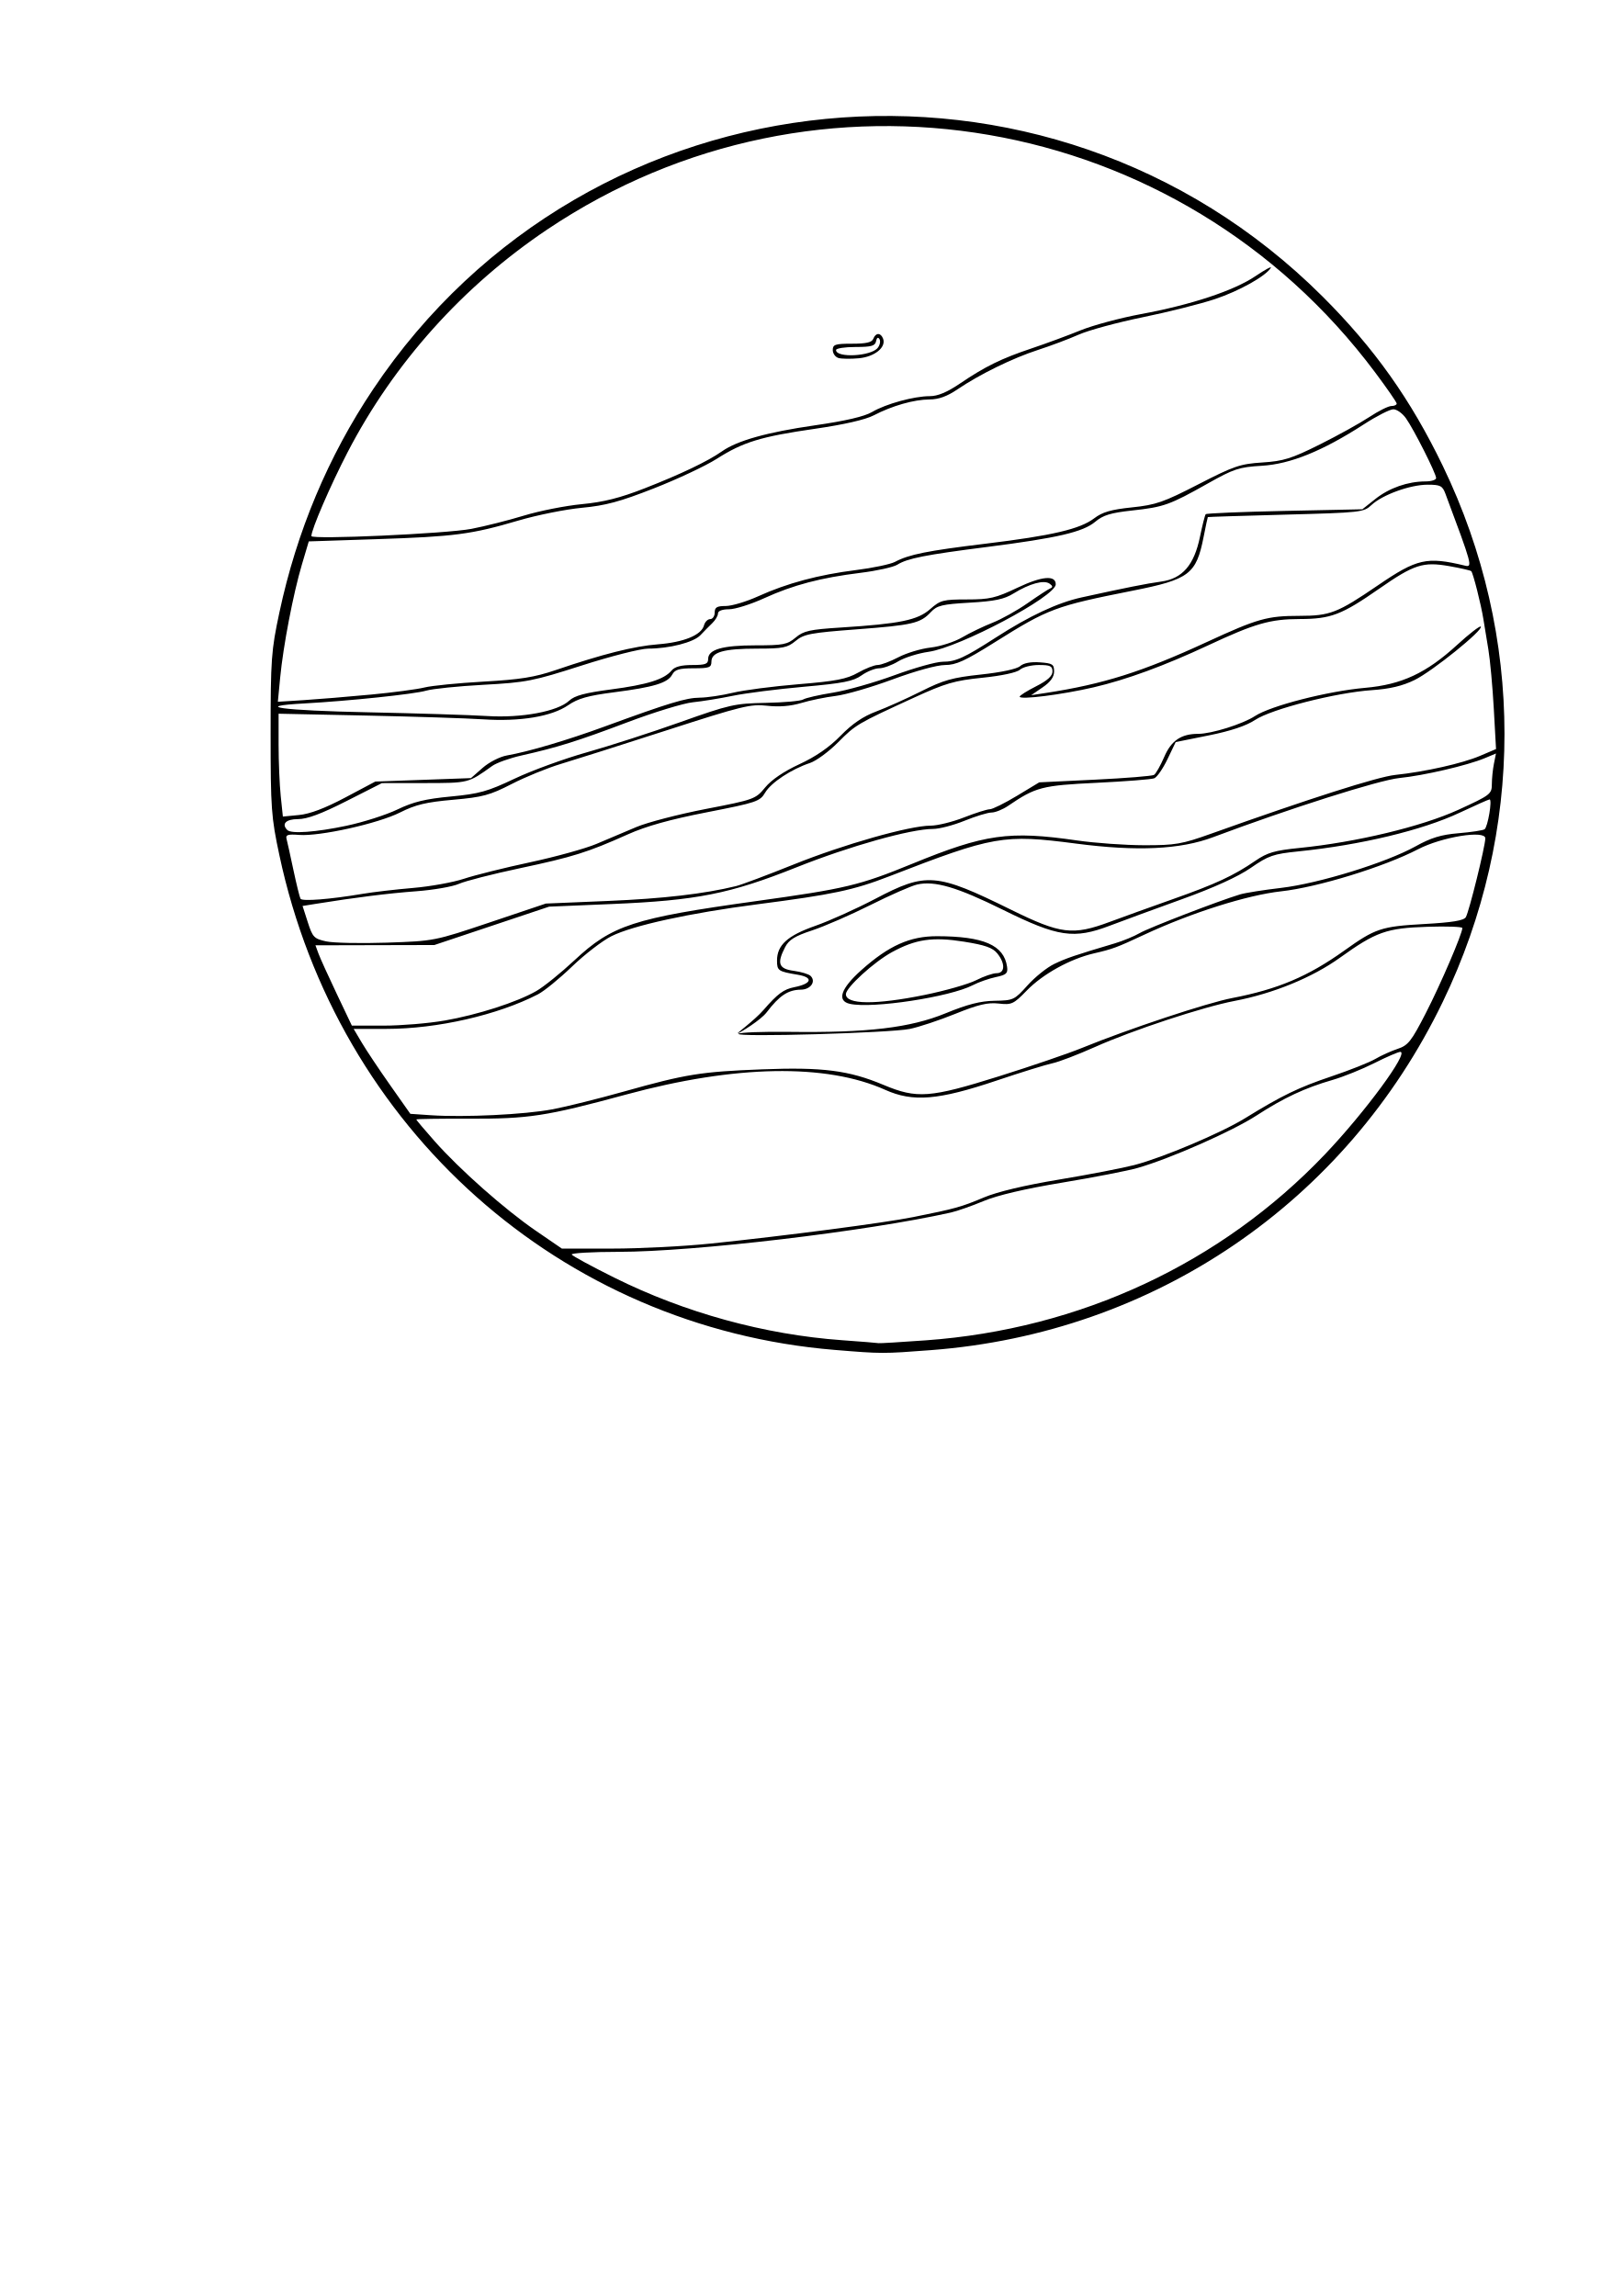
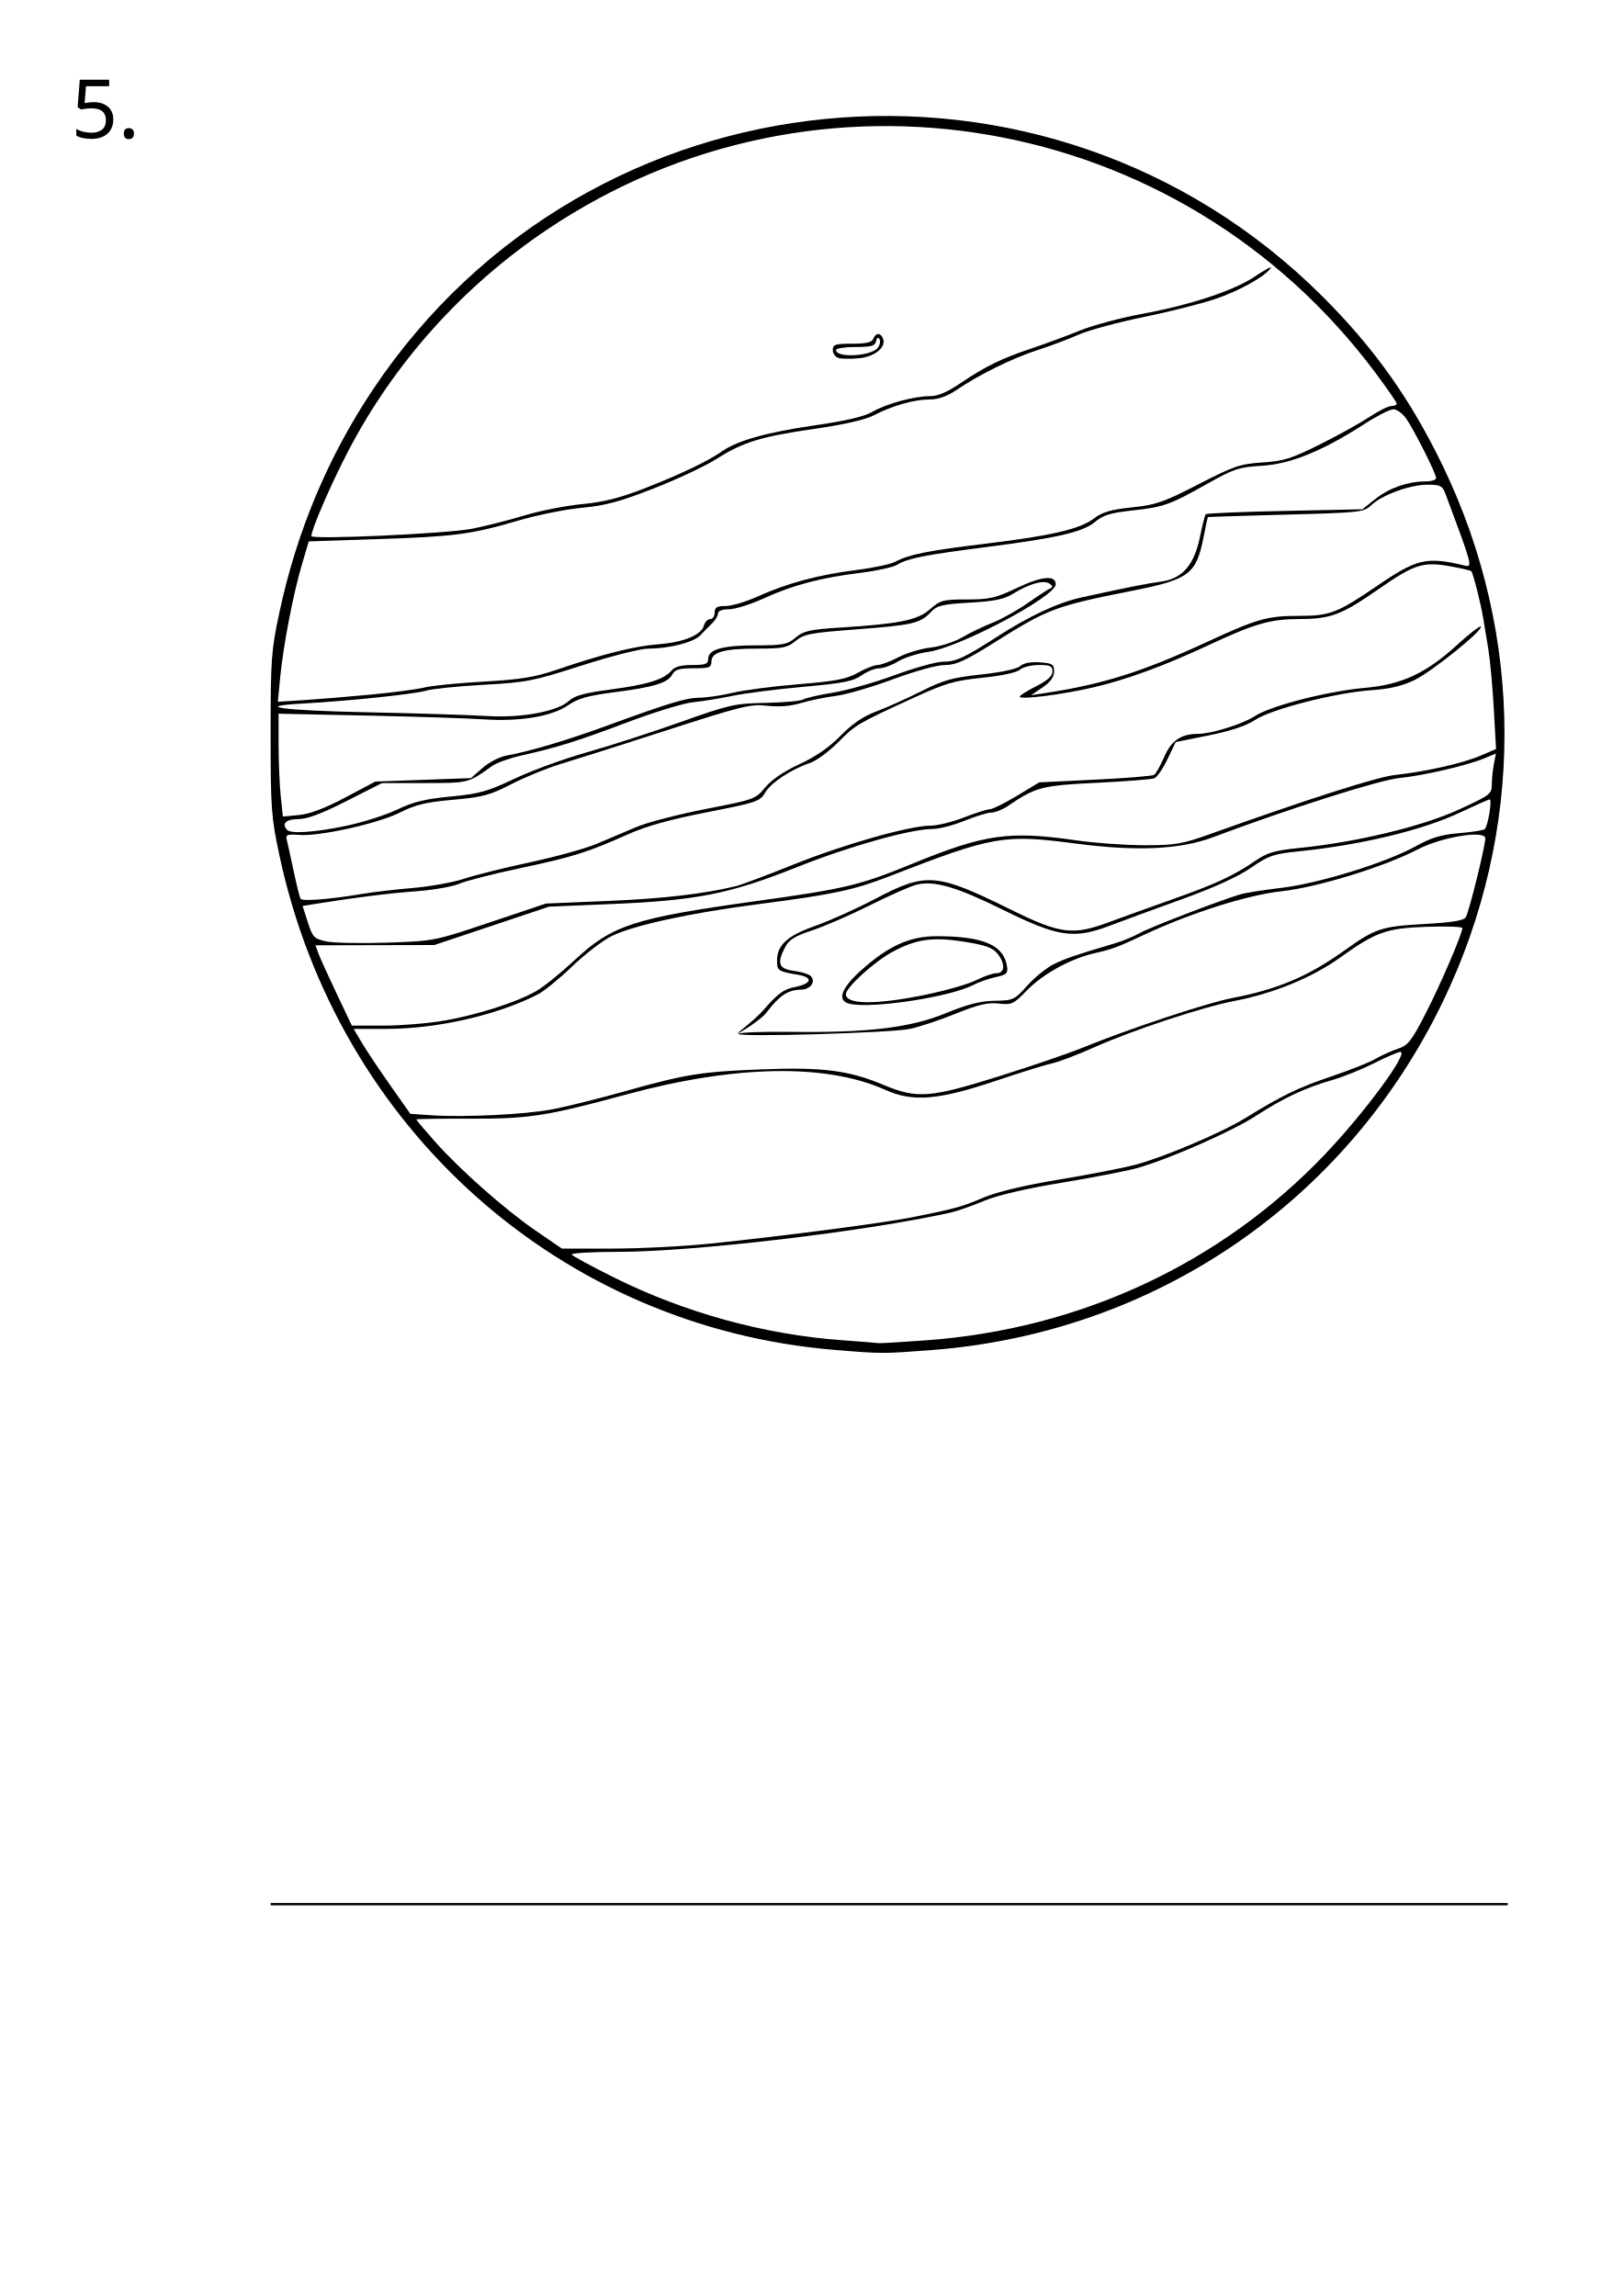
<svg xmlns="http://www.w3.org/2000/svg" width="210mm" height="297mm" viewBox="0 0 210 297" version="1.1" id="svg1700">
  <defs id="defs1694" />
  <g id="layer1">
    <path style="fill:#000000;stroke-width:0.424" d="M 107.955,174.619 C 72.535,171.702 43.69,146.002 36.134,110.629 35.08,105.693 35,104.586 35,94.928 35,85.271 35.08,84.163 36.134,79.228 38.376,68.731 42.44,59.052 48.256,50.355 76.164,8.618 135.454,2.829 171.061,38.363 c 6.688,6.675 11.393,13.306 15.548,21.916 10.63,22.028 10.63,47.27 0,69.298 -12.533,25.97 -37.349,42.869 -66.181,45.068 -6.256,0.477 -6.365,0.477 -12.472,-0.026 z m 11.792,-1.24 c 19.922,-1.436 38.191,-9.953 51.618,-24.063 5.184,-5.448 10.92,-13.25 9.741,-13.25 -0.262,0 -1.771,0.652 -3.354,1.449 -1.583,0.797 -4.011,1.777 -5.397,2.177 -3.586,1.037 -6.305,2.309 -9.851,4.609 -3.145,2.04 -11.133,5.564 -15.358,6.776 -1.283,0.368 -5.672,1.223 -9.754,1.899 -4.804,0.796 -8.394,1.638 -10.178,2.385 -1.516,0.635 -3.425,1.304 -4.241,1.487 -10.907,2.444 -33.17,5.078 -42.966,5.084 -3.454,0.002 -6.183,0.161 -6.065,0.353 0.119,0.192 2.586,1.529 5.483,2.972 9.136,4.549 19.454,7.386 29.477,8.106 2.49,0.179 4.624,0.351 4.74,0.383 0.117,0.032 2.864,-0.134 6.105,-0.367 z M 91.919,160.862 c 9.81,-1.023 22.462,-2.677 26.176,-3.423 5.476,-1.099 6.221,-1.305 9.118,-2.528 1.765,-0.745 5.274,-1.582 9.754,-2.327 3.849,-0.64 8.238,-1.487 9.754,-1.882 3.659,-0.953 11.205,-4.143 14.282,-6.038 4.816,-2.966 6.936,-3.993 11.2,-5.429 2.373,-0.799 4.925,-1.813 5.672,-2.254 0.747,-0.441 2.046,-1.028 2.887,-1.306 1.355,-0.447 1.769,-0.972 3.64,-4.616 1.933,-3.764 4.728,-10.275 4.729,-11.014 2.7e-4,-0.169 -2.03,-0.241 -4.512,-0.161 -5.306,0.172 -6.641,0.645 -11.338,4.015 -3.557,2.552 -8.596,4.617 -13.609,5.576 -4.108,0.786 -13.188,3.783 -18.042,5.954 -2.216,0.991 -4.697,1.941 -5.513,2.11 -0.816,0.169 -4.061,1.175 -7.21,2.235 -7.556,2.543 -10.823,2.816 -14.417,1.203 -7.654,-3.435 -19.403,-3.222 -33.509,0.607 -10.386,2.819 -12.577,3.154 -20.461,3.124 -3.674,-0.014 -6.68,0.032 -6.68,0.103 0,0.071 1.062,1.328 2.36,2.795 3.27,3.695 9.083,8.841 13.097,11.594 l 3.37,2.311 h 6.503 c 3.577,0 9.312,-0.293 12.746,-0.651 z M 71.424,143.505 c 1.824,-0.349 6.01,-1.392 9.302,-2.317 8.007,-2.251 9.915,-2.557 17.86,-2.864 7.819,-0.302 11.204,0.133 15.684,2.013 4.325,1.815 6.007,1.689 14.957,-1.12 4.14,-1.3 8.959,-2.947 10.709,-3.662 5.998,-2.448 16.177,-5.829 19.433,-6.454 5.889,-1.131 9.811,-2.791 14.495,-6.139 4.019,-2.872 4.775,-3.123 10.321,-3.434 3.642,-0.204 5.122,-0.446 5.394,-0.884 0.414,-0.666 2.522,-9.195 2.522,-10.204 0,-1.092 -5.632,-0.176 -8.694,1.413 -4.404,2.286 -12.984,4.924 -17.699,5.443 -4.404,0.485 -11.645,2.778 -17.714,5.61 -3.592,1.676 -4.067,1.853 -6.516,2.42 -3.064,0.71 -6.607,2.67 -8.679,4.802 -1.717,1.767 -1.953,1.876 -3.641,1.685 -1.407,-0.159 -2.639,0.134 -5.586,1.324 -2.079,0.84 -4.735,1.722 -5.901,1.96 -2.574,0.525 -22.604,1.095 -22.169,0.631 0.17,-0.181 3.128,-0.294 6.574,-0.25 10.151,0.129 15.636,-0.523 20.22,-2.402 2.85,-1.168 4.509,-1.592 6.353,-1.621 2.41,-0.038 2.555,-0.106 4.241,-1.988 0.96,-1.072 2.509,-2.316 3.442,-2.767 1.57,-0.757 2.668,-1.131 7.846,-2.67 1.05,-0.312 2.498,-0.909 3.22,-1.327 1.207,-0.699 10.28,-4.195 13.009,-5.013 0.645,-0.193 3.031,-0.571 5.301,-0.838 4.894,-0.577 13.559,-3.256 17.357,-5.365 2.023,-1.124 3.304,-1.515 5.583,-1.706 1.626,-0.136 3.136,-0.365 3.354,-0.508 0.417,-0.273 1.024,-3.865 0.652,-3.865 -0.118,0 -1.866,0.776 -3.883,1.725 -4.814,2.264 -12.789,4.177 -20.844,4.999 -3.247,0.332 -3.858,0.543 -6.149,2.128 -1.652,1.143 -4.775,2.565 -8.906,4.055 -3.499,1.262 -7.697,2.804 -9.33,3.425 -4.648,1.769 -6.708,1.465 -13.792,-2.037 -5.982,-2.957 -8.866,-3.806 -11.149,-3.282 -0.745,0.171 -3.453,1.362 -6.019,2.646 -2.566,1.284 -5.957,2.761 -7.536,3.281 -2.24,0.738 -3.009,1.213 -3.499,2.16 -1.097,2.121 -0.845,2.812 1.12,3.075 0.961,0.129 1.941,0.427 2.177,0.663 0.726,0.726 -0.007,1.757 -1.261,1.773 -1.659,0.021 -2.772,0.757 -4.418,2.92 -0.785,1.031 -3.393,2.616 -3.731,2.728 -0.338,0.112 2.091,-1.614 3.331,-3.04 1.814,-2.085 2.592,-2.66 3.974,-2.933 2.275,-0.45 2.495,-1.264 0.434,-1.607 -2.528,-0.421 -2.678,-0.524 -2.678,-1.829 0,-2.007 1.353,-3.233 4.966,-4.499 1.817,-0.637 5.301,-2.207 7.742,-3.49 6.603,-3.469 7.868,-3.368 17.563,1.41 6.417,3.162 7.978,3.354 12.775,1.568 1.633,-0.608 5.281,-1.923 8.108,-2.923 5.621,-1.988 7.888,-3.041 10.716,-4.978 1.553,-1.064 2.493,-1.337 5.702,-1.659 7.348,-0.737 15.811,-2.769 20.532,-4.929 4.154,-1.901 4.343,-2.045 4.347,-3.313 0.002,-0.729 0.123,-1.922 0.269,-2.651 l 0.265,-1.326 -1.447,0.605 c -2.253,0.941 -7.908,2.256 -11.054,2.57 -2.603,0.26 -14.29,3.972 -24.078,7.649 -4.249,1.596 -9.837,1.859 -17.712,0.833 -9.431,-1.228 -10.644,-1.016 -24.234,4.252 -4.565,1.77 -7.231,2.334 -17.004,3.599 -8.765,1.135 -16.106,2.739 -18.867,4.123 -1.169,0.586 -3.462,2.351 -5.095,3.922 -1.633,1.571 -3.615,3.189 -4.405,3.596 -5.218,2.688 -13.042,4.475 -19.596,4.475 h -4.25 l 1.068,1.802 c 0.588,0.991 2.238,3.464 3.667,5.494 l 2.598,3.692 2.613,0.179 c 4.322,0.296 12.211,-0.085 15.741,-0.76 z m 38.507,-13.648 c -1.74,-0.385 -1.196,-1.989 1.484,-4.379 3.541,-3.158 6.276,-4.381 9.78,-4.375 6.027,0.011 8.65,1.154 9.053,3.944 0.125,0.862 -0.084,1.054 -1.459,1.344 -0.882,0.186 -2.218,0.656 -2.969,1.045 -2.954,1.532 -12.992,3.061 -15.89,2.42 z m 9.654,-1.157 c 2.686,-0.548 5.684,-1.405 6.663,-1.904 0.979,-0.499 2.169,-0.908 2.645,-0.908 1.1,0 1.145,-1.257 0.091,-2.559 -0.599,-0.74 -1.574,-1.083 -4.307,-1.518 -4.053,-0.645 -6.242,-0.326 -9.32,1.356 -2.33,1.274 -5.955,4.582 -5.955,5.435 0,1.355 3.839,1.392 10.184,0.098 z m -62.11,3.321 c 4.304,-0.751 9.371,-2.38 11.89,-3.825 0.956,-0.548 3.175,-2.338 4.93,-3.977 4.87,-4.548 7.64,-5.452 23.443,-7.648 11.703,-1.626 13.401,-2.033 20.293,-4.856 9.356,-3.833 12.471,-4.272 21.269,-2.998 2.333,0.338 6.245,0.616 8.694,0.619 4.038,0.004 4.848,-0.137 8.694,-1.51 12.707,-4.539 21.491,-7.343 23.75,-7.583 3.89,-0.412 8.678,-1.488 10.978,-2.467 l 2.072,-0.882 -0.289,-5.208 c -0.159,-2.865 -0.475,-6.313 -0.701,-7.663 -0.226,-1.35 -0.517,-3.123 -0.646,-3.939 -0.296,-1.875 -1.33,-5.961 -1.571,-6.201 -0.1,-0.1 -1.387,-0.394 -2.86,-0.653 -3.365,-0.593 -4.541,-0.213 -9.042,2.92 -4.867,3.388 -6.244,3.914 -10.28,3.925 -3.824,0.01 -5.792,0.575 -11.835,3.399 -5.682,2.655 -10.57,4.447 -14.844,5.441 -4.076,0.948 -9.542,1.636 -9.542,1.201 0,-0.145 0.954,-0.747 2.121,-1.338 1.471,-0.745 2.121,-1.332 2.121,-1.916 0,-0.704 -0.288,-0.841 -1.769,-0.841 -0.973,0 -2.073,0.275 -2.444,0.611 -0.403,0.364 -2.356,0.783 -4.845,1.037 -3.634,0.372 -4.779,0.706 -8.901,2.598 -7.323,3.362 -7.475,3.451 -9.775,5.764 -1.191,1.197 -2.82,2.395 -3.621,2.662 -2.413,0.804 -5.034,2.534 -5.798,3.827 -0.681,1.152 -1.093,1.292 -7.544,2.553 -4.786,0.936 -7.838,1.789 -10.221,2.856 -5.197,2.328 -7.114,2.929 -14,4.39 -3.499,0.743 -7.03,1.647 -7.846,2.01 -0.816,0.363 -3.297,0.795 -5.513,0.959 -3.606,0.268 -7.888,0.804 -12.975,1.624 l -1.736,0.28 0.676,2.105 c 0.622,1.937 0.811,2.134 2.373,2.476 0.933,0.204 4.464,0.278 7.846,0.164 6.127,-0.207 6.176,-0.216 13.359,-2.632 l 7.21,-2.425 8.058,-0.338 c 7.111,-0.298 12.429,-0.915 16.54,-1.92 0.7,-0.171 4.051,-1.428 7.447,-2.793 6.498,-2.612 15.01,-5.027 17.718,-5.027 0.883,0 2.823,-0.477 4.311,-1.06 1.488,-0.583 2.992,-1.06 3.342,-1.06 0.35,0 1.932,-0.783 3.516,-1.74 l 2.88,-1.74 7.206,-0.348 c 3.963,-0.191 7.402,-0.469 7.641,-0.617 0.239,-0.148 0.835,-1.2 1.325,-2.338 0.905,-2.105 2.186,-2.972 4.388,-2.972 1.723,0 5.759,-1.265 7.343,-2.302 2.038,-1.334 9.422,-3.226 14.243,-3.65 4.727,-0.416 7.918,-1.904 11.891,-5.544 1.564,-1.433 2.946,-2.504 3.07,-2.38 0.403,0.403 -6.265,5.788 -8.556,6.909 -1.58,0.773 -3.191,1.155 -5.553,1.317 -4.633,0.317 -12.95,2.441 -15.08,3.851 -1.15,0.761 -3.149,1.429 -5.998,2.002 l -4.273,0.861 -1.06,2.214 c -0.583,1.218 -1.353,2.329 -1.712,2.471 -0.359,0.141 -3.706,0.404 -7.438,0.584 -7.095,0.342 -7.887,0.548 -11.451,2.975 -0.7,0.477 -1.669,0.868 -2.153,0.869 -0.485,0.002 -2.055,0.48 -3.49,1.063 -1.435,0.583 -3.264,1.06 -4.065,1.06 -2.885,0 -10.786,2.219 -17.646,4.955 -8.651,3.451 -12.92,4.299 -23.962,4.761 l -8.058,0.337 -7.422,2.482 -7.422,2.482 -7.689,0.018 -7.689,0.018 0.388,1.06 c 0.213,0.583 1.273,2.921 2.355,5.195 l 1.967,4.135 h 4.112 c 2.262,0 5.797,-0.294 7.856,-0.653 z M 46.845,115.63 c 1.4,-0.236 4.358,-0.582 6.574,-0.769 2.216,-0.187 5.178,-0.721 6.581,-1.187 1.404,-0.466 5.254,-1.426 8.557,-2.133 3.302,-0.707 7.164,-1.776 8.58,-2.375 1.417,-0.599 3.743,-1.583 5.17,-2.187 1.427,-0.603 5.471,-1.654 8.988,-2.335 6.255,-1.211 6.422,-1.272 7.671,-2.788 0.815,-0.989 2.418,-2.077 4.428,-3.005 2.116,-0.978 3.864,-2.186 5.322,-3.68 1.51,-1.547 2.911,-2.501 4.599,-3.132 1.335,-0.5 3.956,-1.676 5.823,-2.615 2.898,-1.457 4.032,-1.775 7.749,-2.173 2.618,-0.28 4.633,-0.713 5.053,-1.086 0.447,-0.396 1.364,-0.572 2.545,-0.487 1.642,0.118 1.846,0.248 1.846,1.176 0,0.716 -0.465,1.362 -1.484,2.059 l -1.484,1.016 1.908,-0.293 c 7.454,-1.146 12.456,-2.728 20.804,-6.582 6.567,-3.032 7.82,-3.387 11.972,-3.39 3.982,-0.003 4.921,-0.368 10.177,-3.956 5.044,-3.444 6.301,-3.728 11.238,-2.542 1.021,0.245 0.947,-0.028 -2.521,-9.302 -0.385,-1.029 -0.655,-1.166 -2.299,-1.166 -2.254,0 -5.851,1.303 -7.266,2.632 -0.999,0.939 -1.375,0.981 -11.073,1.239 -5.521,0.147 -10.062,0.291 -10.09,0.319 -0.028,0.028 -0.272,1.176 -0.543,2.552 -0.951,4.834 -1.839,5.51 -9.161,6.965 -10.051,1.998 -10.907,2.318 -17.843,6.672 -3.845,2.413 -5.014,2.947 -6.448,2.947 -1.022,0 -3.835,0.772 -6.755,1.854 -2.752,1.019 -6.072,1.984 -7.379,2.143 -1.307,0.159 -3.308,0.57 -4.447,0.913 -1.37,0.412 -2.863,0.534 -4.413,0.358 -2.138,-0.242 -3.264,0.033 -12.941,3.16 -5.83,1.884 -12.008,3.846 -13.73,4.361 -1.722,0.515 -4.584,1.683 -6.362,2.596 -2.841,1.46 -3.759,1.707 -7.594,2.046 -3.497,0.309 -4.855,0.634 -6.845,1.638 -2.844,1.435 -10.399,3.117 -13.068,2.908 -1.437,-0.112 -1.764,-0.013 -1.627,0.498 0.094,0.351 0.495,2.166 0.891,4.032 0.396,1.866 0.81,3.544 0.92,3.728 0.214,0.358 3.812,0.075 7.975,-0.627 z m -2.017,-8.819 c 2.156,-0.455 5.115,-1.401 6.574,-2.101 2.053,-0.986 3.611,-1.365 6.894,-1.676 3.697,-0.351 4.758,-0.648 8.27,-2.314 2.216,-1.051 6.415,-2.582 9.33,-3.402 2.916,-0.82 8.355,-2.577 12.087,-3.905 6.382,-2.27 7.039,-2.418 11.051,-2.494 2.346,-0.044 4.526,-0.241 4.845,-0.438 0.319,-0.197 2.041,-0.592 3.828,-0.878 1.787,-0.286 5.379,-1.304 7.982,-2.262 2.604,-0.958 5.412,-1.742 6.241,-1.742 1.69,0 2.786,-0.501 6.891,-3.147 4.331,-2.792 7.962,-4.49 11.063,-5.172 5.716,-1.257 8.371,-1.786 10.312,-2.054 2.73,-0.377 4.246,-2.13 5,-5.782 0.309,-1.495 0.643,-2.814 0.744,-2.93 0.1,-0.117 4.699,-0.307 10.22,-0.424 l 10.037,-0.212 1.696,-1.343 c 1.794,-1.42 4.185,-2.256 6.468,-2.26 0.758,-0.001 1.378,-0.198 1.378,-0.437 0,-0.585 -2.867,-6.269 -3.899,-7.729 -0.453,-0.641 -1.187,-1.166 -1.63,-1.166 -0.443,0 -2.166,0.879 -3.827,1.954 -5.32,3.441 -9.49,5.134 -13.196,5.354 -2.946,0.175 -3.611,0.394 -6.998,2.302 -4.92,2.772 -5.661,3.036 -9.773,3.484 -2.766,0.301 -3.749,0.601 -4.76,1.452 -1.584,1.332 -4.881,2.101 -14.019,3.267 -7.989,1.02 -10.273,1.471 -11.584,2.29 -0.51,0.319 -2.645,0.792 -4.744,1.051 -5.177,0.64 -8.733,1.577 -12.465,3.282 -1.724,0.788 -3.776,1.433 -4.559,1.433 -0.873,0 -1.425,0.21 -1.425,0.542 0,0.298 -0.334,0.864 -0.742,1.258 -0.408,0.394 -1.098,1.093 -1.532,1.554 -0.875,0.928 -4.015,1.735 -6.759,1.737 -0.98,8.52e-4 -4.835,0.981 -8.567,2.178 -6.328,2.03 -7.187,2.199 -12.723,2.5 -3.266,0.177 -6.605,0.519 -7.422,0.76 -1.526,0.449 -9.973,1.334 -15.798,1.655 -6.787,0.374 -2.893,0.912 8.27,1.143 6.356,0.132 13.286,0.349 15.399,0.482 4.465,0.282 9.15,-0.592 10.631,-1.984 0.694,-0.652 2.03,-1.012 5.398,-1.454 4.719,-0.62 6.893,-1.3 7.853,-2.458 0.396,-0.478 1.243,-0.702 2.651,-0.702 1.726,0 2.069,-0.129 2.069,-0.78 0,-1.233 1.847,-1.764 6.137,-1.764 3.563,0 4.101,-0.104 5.175,-1.005 1.038,-0.87 1.825,-1.045 5.864,-1.301 7.647,-0.486 9.914,-0.953 11.538,-2.379 1.321,-1.16 1.673,-1.253 4.761,-1.253 2.947,0 3.705,-0.176 6.535,-1.52 3.158,-1.5 4.945,-1.657 4.945,-0.434 0,1.565 -12.419,8.158 -16.436,8.726 -1.366,0.193 -3.142,0.752 -3.945,1.242 -0.803,0.49 -1.908,0.891 -2.455,0.892 -0.547,8.43e-4 -1.576,0.415 -2.286,0.921 -1.065,0.759 -2.375,1.016 -7.487,1.471 -3.408,0.304 -7.532,0.829 -9.165,1.167 -1.633,0.338 -3.958,0.716 -5.167,0.838 -1.209,0.122 -5.016,1.287 -8.459,2.587 -6.469,2.443 -9.018,3.242 -13.717,4.3 -1.51,0.34 -3.204,0.946 -3.764,1.347 -3.132,2.241 -3.003,2.208 -8.758,2.216 l -5.513,0.007 -4.59,2.328 c -3.247,1.647 -5.078,2.328 -6.256,2.328 -1.57,0 -2.176,0.62 -1.383,1.414 0.513,0.513 3.687,0.282 7.667,-0.558 z m -0.174,-3.649 3.887,-2.063 6.186,-0.223 6.186,-0.223 1.505,-1.322 c 0.841,-0.739 2.228,-1.449 3.145,-1.609 2.813,-0.493 7.812,-1.973 12.667,-3.752 8.267,-3.029 10.505,-3.708 12.267,-3.723 0.95,-0.009 2.873,-0.293 4.273,-0.632 1.4,-0.339 5.216,-0.836 8.482,-1.105 4.873,-0.401 6.255,-0.668 7.709,-1.489 0.975,-0.55 2.121,-1 2.548,-1 0.427,0 1.633,-0.45 2.681,-1 1.048,-0.55 2.927,-1.116 4.175,-1.257 1.248,-0.142 3.082,-0.733 4.074,-1.315 0.992,-0.582 2.757,-1.433 3.922,-1.892 1.165,-0.459 3.213,-1.602 4.552,-2.54 1.339,-0.938 2.655,-1.796 2.926,-1.907 0.349,-0.144 0.322,-0.322 -0.095,-0.613 -0.733,-0.513 -2.581,-0.01 -4.649,1.266 -1.223,0.754 -2.418,1.006 -5.67,1.194 -3.574,0.207 -4.24,0.367 -5.024,1.209 -1.365,1.465 -2.349,1.694 -9.612,2.243 -5.981,0.452 -6.817,0.61 -7.889,1.499 -1.058,0.877 -1.639,0.994 -4.956,0.994 -4.348,0 -5.933,0.45 -5.933,1.686 0,0.757 -0.273,0.859 -2.318,0.859 -1.851,0 -2.405,0.164 -2.753,0.814 -0.579,1.082 -2.358,1.624 -7.531,2.291 -3.365,0.434 -4.656,0.798 -5.923,1.669 -2.136,1.468 -6.203,2.144 -10.995,1.828 -2.075,-0.137 -8.877,-0.356 -15.117,-0.488 L 36.031,92.322 v 3.998 c 0,2.199 0.125,5.192 0.277,6.652 l 0.277,2.655 2.091,-0.201 c 1.409,-0.135 3.359,-0.874 5.978,-2.264 z m 3.25,-13.305 c 2.916,-0.277 6.065,-0.695 6.998,-0.928 0.933,-0.234 4.368,-0.575 7.634,-0.759 4.748,-0.268 6.617,-0.566 9.33,-1.491 6.076,-2.072 10.122,-3.091 13.221,-3.333 3.352,-0.261 5.635,-1.199 5.962,-2.448 0.117,-0.447 0.476,-0.812 0.799,-0.812 0.323,0 0.587,-0.382 0.587,-0.848 0,-0.68 0.283,-0.848 1.426,-0.848 0.784,0 2.678,-0.568 4.209,-1.262 3.719,-1.686 7.796,-2.779 12.635,-3.386 2.198,-0.276 4.473,-0.755 5.056,-1.065 1.797,-0.956 4.178,-1.434 11.663,-2.342 8.649,-1.049 12.26,-1.892 14.096,-3.291 1.059,-0.807 2.175,-1.13 4.877,-1.411 3.104,-0.324 4.085,-0.664 8.593,-2.984 4.592,-2.363 5.4,-2.639 8.27,-2.825 2.744,-0.178 3.763,-0.497 7.422,-2.323 2.333,-1.164 5.215,-2.761 6.405,-3.548 1.19,-0.787 2.479,-1.432 2.863,-1.432 0.384,0 0.694,-0.143 0.689,-0.318 -0.005,-0.175 -1.272,-2.006 -2.815,-4.068 C 152.554,14.352 105.678,6.264 70.807,29.667 c -10.941,7.343 -19.882,17.318 -25.859,28.848 -2.206,4.256 -4.676,9.977 -4.676,10.83 0,0.475 17.44,-0.311 20.691,-0.933 1.733,-0.332 4.792,-1.103 6.797,-1.715 2.005,-0.612 5.372,-1.278 7.482,-1.48 2.847,-0.273 4.947,-0.803 8.144,-2.054 4.685,-1.833 8.186,-3.507 9.989,-4.779 1.971,-1.39 5.833,-2.472 11.997,-3.362 3.993,-0.576 6.424,-1.143 7.422,-1.73 1.785,-1.05 5.419,-2.047 7.466,-2.047 1.026,0 2.236,-0.508 3.902,-1.637 3.264,-2.212 5.345,-3.232 9.275,-4.548 1.825,-0.611 4.655,-1.655 6.288,-2.32 1.633,-0.664 5.155,-1.612 7.827,-2.107 6.521,-1.206 12.043,-3.035 14.812,-4.907 1.255,-0.848 2.152,-1.332 1.993,-1.075 -0.665,1.076 -4.076,2.985 -7.212,4.035 -1.849,0.619 -6.048,1.675 -9.33,2.347 -3.283,0.671 -7.018,1.685 -8.301,2.253 -1.283,0.568 -3.648,1.457 -5.256,1.976 -3.263,1.054 -7.551,3.153 -10.436,5.109 -1.332,0.903 -2.421,1.296 -3.605,1.301 -1.999,0.008 -4.841,0.817 -7.21,2.054 -1.078,0.563 -3.855,1.198 -7.617,1.742 -7.021,1.016 -9.272,1.706 -12.712,3.896 -1.415,0.901 -5.054,2.612 -8.086,3.801 -4.412,1.731 -6.276,2.234 -9.33,2.52 -2.099,0.197 -5.796,0.94 -8.215,1.651 -6.094,1.793 -8.238,2.074 -18.308,2.406 l -8.804,0.29 -0.894,3.01 c -1.117,3.765 -2.414,10.516 -2.806,14.614 l -0.299,3.122 3.335,-0.211 c 1.834,-0.116 5.72,-0.437 8.636,-0.714 z M 108.447,46.309 c -0.408,-0.118 -0.742,-0.583 -0.742,-1.032 0,-0.714 0.314,-0.817 2.499,-0.817 1.83,0 2.565,-0.17 2.743,-0.636 0.31,-0.809 0.958,-0.819 1.264,-0.021 0.428,1.116 -1.078,2.344 -3.114,2.539 -1.05,0.1 -2.242,0.086 -2.651,-0.033 z m 5.076,-1.314 c 0.284,-0.363 0.384,-0.87 0.222,-1.128 -0.185,-0.294 -0.349,-0.192 -0.442,0.275 -0.12,0.607 -0.606,0.742 -2.661,0.742 -1.382,0 -2.514,0.177 -2.514,0.393 0,1.055 4.533,0.818 5.394,-0.282 z" id="path2283" />
+     <g id="g7664" transform="translate(5.723693)" style="stroke-width:0.3;stroke-miterlimit:4;stroke-dasharray:none">
+       <path style="fill:none;stroke:#000000;stroke-width:0.3;stroke-linecap:butt;stroke-linejoin:miter;stroke-miterlimit:4;stroke-dasharray:none;stroke-opacity:1" d="M 189.276,246.314 H 29.276" id="path6602" />
+     </g>
+     <text xml:space="preserve" style="font-style:normal;font-weight:normal;font-size:10.583px;line-height:1.25;font-family:sans-serif;fill:#000000;fill-opacity:1;stroke:none;stroke-width:0.265" x="9.194" y="17.855" id="text6608">
+       <tspan id="tspan6606" x="9.194" y="17.855" style="stroke-width:0.265">5.</tspan>
+     </text>
  </g>
</svg>
